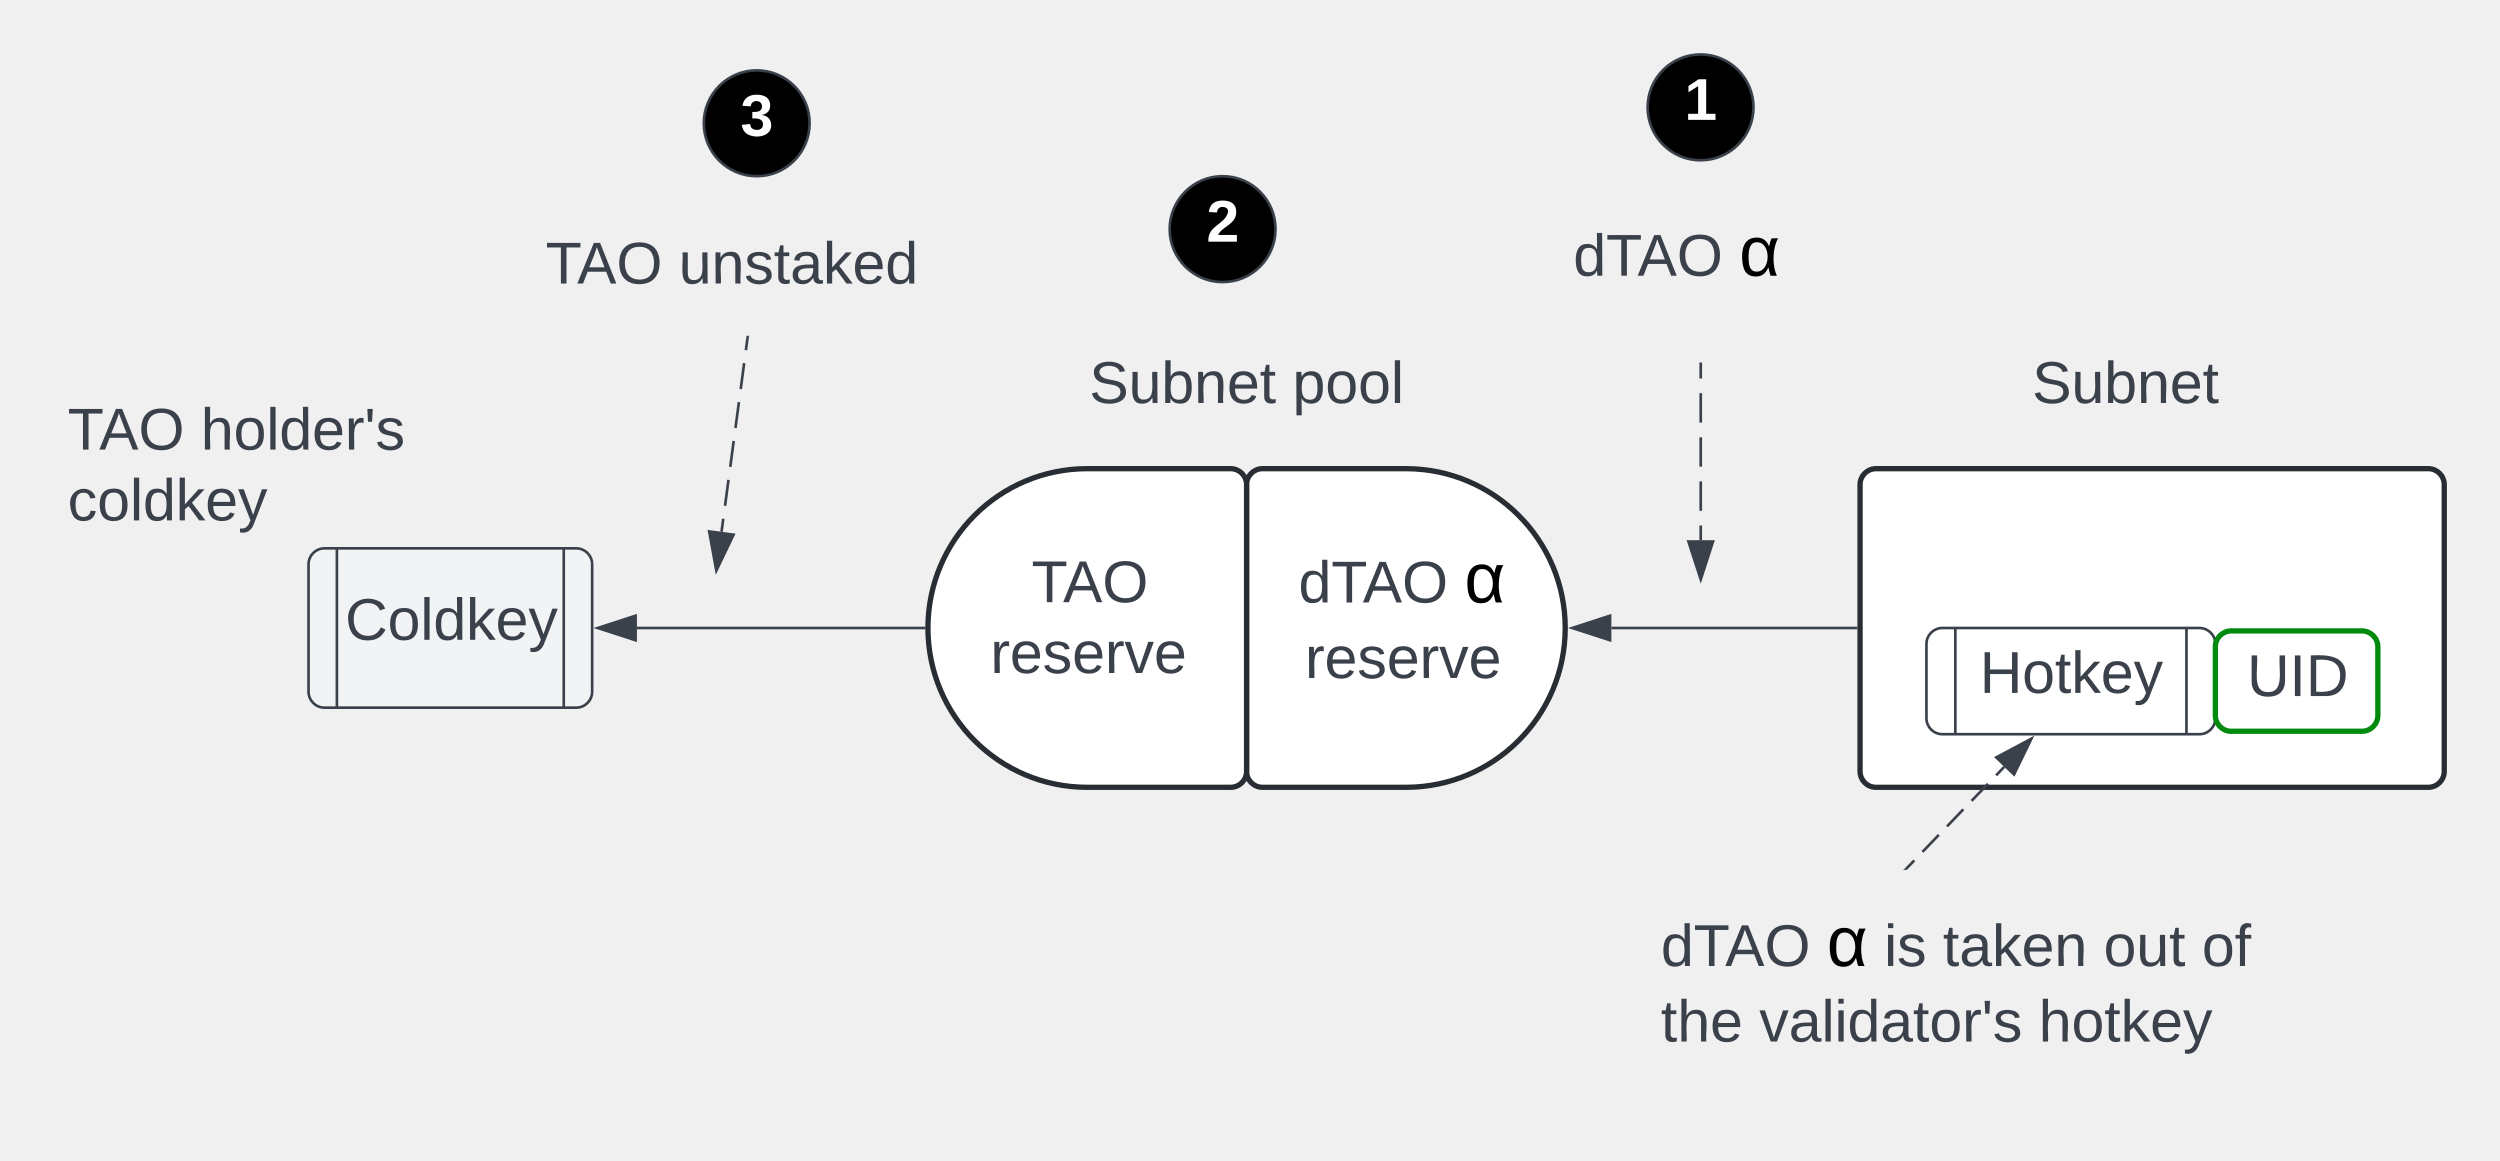
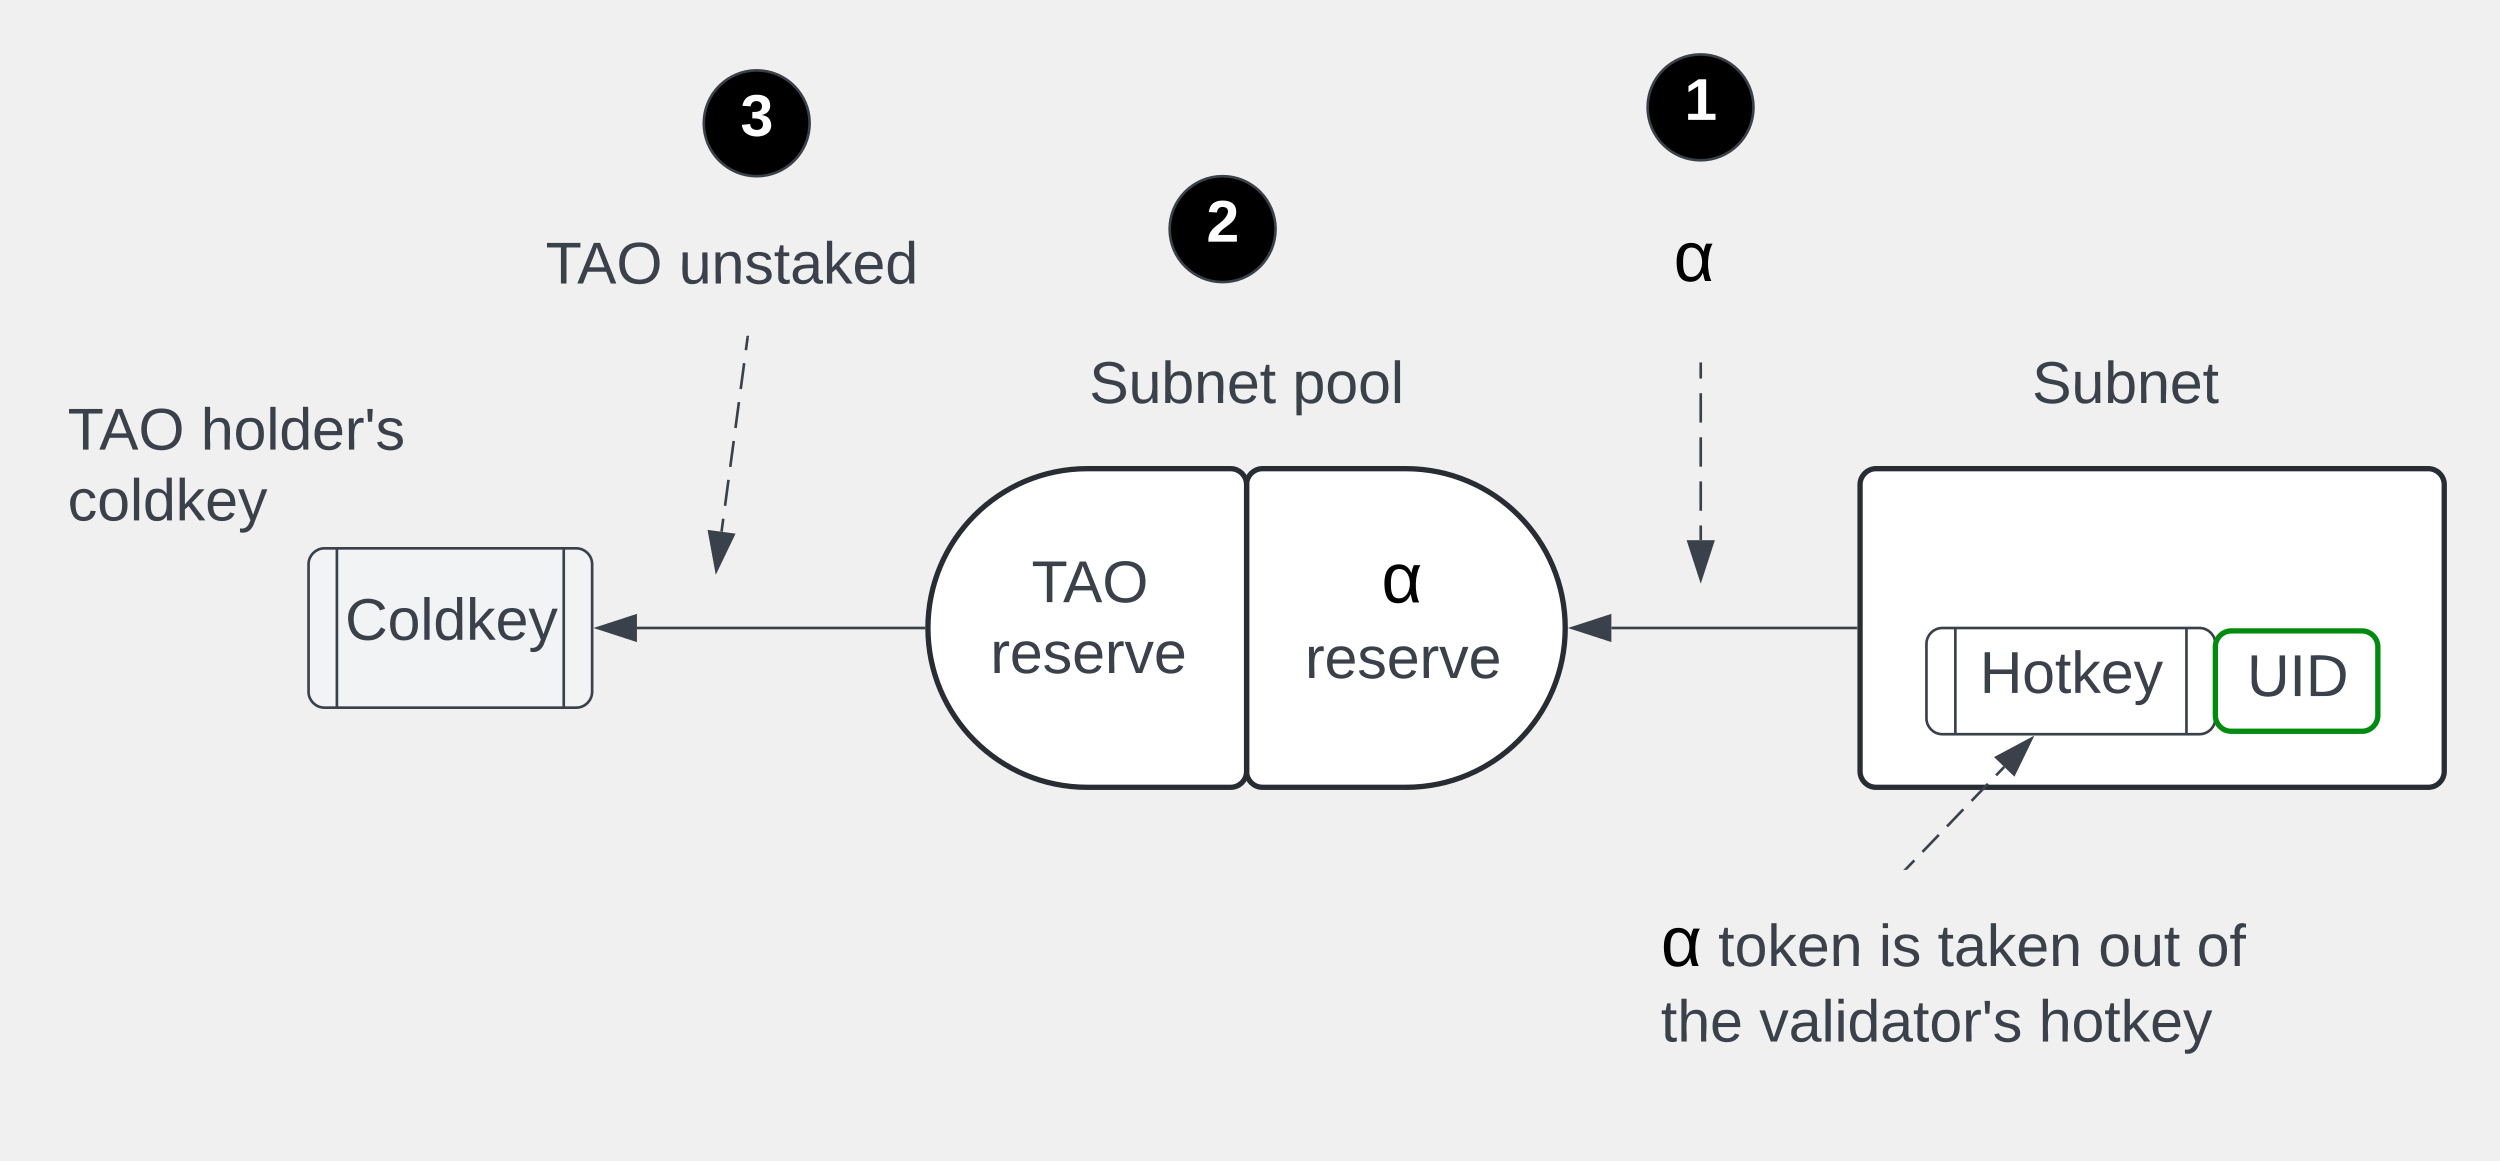
<svg xmlns="http://www.w3.org/2000/svg" xmlns:ns1="lucid" xmlns:xlink="http://www.w3.org/1999/xlink" width="941.5" height="437">
  <g transform="translate(-79.5 36.5)" ns1:page-tab-id="0_0">
    <path d="M548.96 146a6 6 0 0 1 6-6h54c33.14 0 60 26.86 60 60s-26.86 60-60 60h-54a6 6 0 0 1-6-6z" stroke="#282c33" stroke-width="2" fill="#fff" />
-     <use xlink:href="#a" transform="matrix(1,0,0,1,553.9595,145) translate(14.56173 45.39583)" />
-     <use xlink:href="#b" transform="matrix(1,0,0,1,553.9595,145) translate(77.03086 45.39583)" />
-     <use xlink:href="#c" transform="matrix(1,0,0,1,553.9595,145) translate(17.02469 73.84028)" />
+     <use xlink:href="#a" transform="matrix(1,0,0,1,553.9595,145) translate(45.7963 45.39583)" />
+     <use xlink:href="#b" transform="matrix(1,0,0,1,553.9595,145) translate(17.02469 73.84028)" />
    <path d="M548.96 146a6 6 0 0 0-6-6h-54c-33.14 0-60 26.86-60 60s26.86 60 60 60h54a6 6 0 0 0 6-6z" stroke="#282c33" stroke-width="2" fill="#fff" />
-     <use xlink:href="#d" transform="matrix(1,0,0,1,433.9595,145) translate(34.02969 45.27778)" />
-     <use xlink:href="#c" transform="matrix(1,0,0,1,433.9595,145) translate(18.52969 71.94444)" />
+     <use xlink:href="#c" transform="matrix(1,0,0,1,433.9595,145) translate(34.02969 45.27778)" />
+     <use xlink:href="#d" transform="matrix(1,0,0,1,433.9595,145) translate(18.52969 71.94444)" />
    <path d="M780 146a6 6 0 0 1 6-6h208a6 6 0 0 1 6 6v108a6 6 0 0 1-6 6H786a6 6 0 0 1-6-6z" stroke="#282c33" stroke-width="2" fill="#fff" />
    <path d="M428.96 86a6 6 0 0 1 6-6h228a6 6 0 0 1 6 6v48a6 6 0 0 1-6 6h-228a6 6 0 0 1-6-6z" stroke="#000" stroke-opacity="0" stroke-width="2" fill="#fff" fill-opacity="0" />
    <use xlink:href="#e" transform="matrix(1,0,0,1,433.9595,85) translate(55.7716 30.27778)" />
    <use xlink:href="#f" transform="matrix(1,0,0,1,433.9595,85) translate(132.3148 30.27778)" />
    <path d="M195.7 176a6 6 0 0 1 6-6h94.8a6 6 0 0 1 6 6v48a6 6 0 0 1-6 6h-94.8a6 6 0 0 1-6-6z" stroke="#3a414a" fill="#f2f3f5" />
    <path d="M206.38 170v60m85.43-60v60" stroke="#3a414a" fill="none" />
    <use xlink:href="#g" transform="matrix(1,0,0,1,214.0484,175) translate(-4.561728 29.44444)" />
    <path d="M280 46a6 6 0 0 1 6-6h156.96a6 6 0 0 1 6 6v38a6 6 0 0 1-6 6H286a6 6 0 0 1-6-6z" stroke="#000" stroke-opacity="0" fill="#fff" fill-opacity="0" />
    <use xlink:href="#h" transform="matrix(1,0,0,1,285,45) translate(0 25.27778)" />
    <use xlink:href="#i" transform="matrix(1,0,0,1,285,45) translate(50.12346 25.27778)" />
    <path d="M700 297.08a6 6 0 0 1 6-6h228a6 6 0 0 1 6 6V374a6 6 0 0 1-6 6H706a6 6 0 0 1-6-6z" stroke="#000" stroke-opacity="0" fill="#fff" fill-opacity="0" />
    <use xlink:href="#j" transform="matrix(1,0,0,1,705,296.0833) translate(0 31.20833)" />
-     <use xlink:href="#k" transform="matrix(1,0,0,1,705,296.0833) translate(62.46914 31.20833)" />
-     <use xlink:href="#l" transform="matrix(1,0,0,1,705,296.0833) translate(84.04938 31.20833)" />
-     <use xlink:href="#m" transform="matrix(1,0,0,1,705,296.0833) translate(106.2099 31.20833)" />
-     <use xlink:href="#n" transform="matrix(1,0,0,1,705,296.0833) translate(166.7037 31.20833)" />
-     <use xlink:href="#o" transform="matrix(1,0,0,1,705,296.0833) translate(203.7407 31.20833)" />
+     <use xlink:href="#k" transform="matrix(1,0,0,1,705,296.0833) translate(21.58025 31.20833)" />
+     <use xlink:href="#l" transform="matrix(1,0,0,1,705,296.0833) translate(82.07407 31.20833)" />
+     <use xlink:href="#m" transform="matrix(1,0,0,1,705,296.0833) translate(104.2346 31.20833)" />
+     <use xlink:href="#n" transform="matrix(1,0,0,1,705,296.0833) translate(164.7284 31.20833)" />
+     <use xlink:href="#o" transform="matrix(1,0,0,1,705,296.0833) translate(201.7654 31.20833)" />
    <use xlink:href="#p" transform="matrix(1,0,0,1,705,296.0833) translate(0 59.65278)" />
    <use xlink:href="#q" transform="matrix(1,0,0,1,705,296.0833) translate(37.03704 59.65278)" />
    <use xlink:href="#r" transform="matrix(1,0,0,1,705,296.0833) translate(142.284 59.65278)" />
    <path d="M319.37 200h108.1" stroke="#3a414a" fill="none" />
    <path d="M304.6 200l14.27-4.63v9.26z" stroke="#3a414a" fill="#3a414a" />
    <path d="M427.96 200l.02.47h-.53v-.94h.53z" stroke="#3a414a" stroke-width=".05" fill="#3a414a" />
    <path d="M100 112.67a6 6 0 0 1 6-6h130.5a6 6 0 0 1 6 6V164a6 6 0 0 1-6 6H106a6 6 0 0 1-6-6z" stroke="#000" stroke-opacity="0" fill="#fff" fill-opacity="0" />
    <use xlink:href="#h" transform="matrix(1,0,0,1,105,111.6667) translate(0 21.15278)" />
    <use xlink:href="#s" transform="matrix(1,0,0,1,105,111.6667) translate(50.12346 21.15278)" />
    <use xlink:href="#t" transform="matrix(1,0,0,1,105,111.6667) translate(0 47.81944)" />
    <path d="M805 206a6 6 0 0 1 6-6h96.8a6 6 0 0 1 6 6v28a6 6 0 0 1-6 6H811a6 6 0 0 1-6-6z" stroke="#3a414a" fill="#fff" />
    <path d="M815.88 200v40m87.04-40v40" stroke="#3a414a" fill="none" />
    <use xlink:href="#u" transform="matrix(1,0,0,1,823.6,205) translate(1.462963 19.44444)" />
    <path d="M913.8 207.1a6 6 0 0 1 6-6H969a6 6 0 0 1 6 6v25.8a6 6 0 0 1-6 6h-49.2a6 6 0 0 1-6-6z" stroke="#008a0e" stroke-width="2" fill="#fff" fill-opacity="0" />
    <use xlink:href="#v" transform="matrix(1,0,0,1,918.8,206.1111) translate(6.925926 19.52778)" />
    <path d="M834.3 252.3l-3.07 3.2m-3.08 3.2l-6.16 6.4m-3.1 3.2l-6.15 6.42m-3.08 3.2l-6.16 6.4m-3.07 3.2l-3.08 3.2" stroke="#3a414a" fill="none" />
    <path d="M844.54 241.67l-6.55 13.5-6.7-6.44z" stroke="#3a414a" fill="#3a414a" />
    <path d="M797.7 291.04l-.04.04h-1.32l.67-.7z" stroke="#3a414a" stroke-width=".05" fill="#3a414a" />
    <path d="M686.34 200h92.16" stroke="#3a414a" fill="none" />
    <path d="M671.58 200l14.26-4.63v9.26z" stroke="#3a414a" fill="#3a414a" />
    <path d="M779 200.47h-.5v-.94h.5z" stroke="#3a414a" stroke-width=".05" fill="#3a414a" />
    <path d="M361.06 90.5l-.66 4.88m-.65 4.88l-1.3 9.77m-.67 4.9l-1.3 9.76m-.66 4.87l-1.3 9.77m-.67 4.88l-1.3 9.77m-.67 4.88l-.65 4.88" stroke="#3a414a" fill="none" />
    <path d="M361.53 90.57l-.94-.13.05-.44h.96z" stroke="#3a414a" stroke-width=".05" fill="#3a414a" />
    <path d="M349.27 178.4l-2.7-14.76 9.2 1.23z" stroke="#3a414a" fill="#3a414a" />
-     <path d="M667 47a6 6 0 0 1 6-6h75.88a6 6 0 0 1 6 6v30a6 6 0 0 1-6 6H673a6 6 0 0 1-6-6z" fill="#fff" fill-opacity="0" />
-     <g>
-       <use xlink:href="#a" transform="matrix(1,0,0,1,672,46) translate(0 21.33333)" />
-       <use xlink:href="#w" transform="matrix(1,0,0,1,672,46) translate(62.46914 21.33333)" />
+     <path d="M680 47a6 6 0 0 1 6-6h62.88a6 6 0 0 1 6 6v30a6 6 0 0 1-6 6H686a6 6 0 0 1-6-6z" fill="#fff" fill-opacity="0" />
+     <g>
+       <use xlink:href="#w" transform="matrix(1,0,0,1,685,46) translate(24.7963 23.33333)" />
    </g>
    <path d="M720 100.5v5.54m0 5.53v11.08m0 5.54v11.06m0 5.54v11.07m0 5.54v5.55M720 100.5v-.5" stroke="#3a414a" fill="none" />
    <path d="M720 181.72l-4.63-14.27h9.26z" stroke="#3a414a" fill="#3a414a" />
    <path d="M384.4 9.93c0 11-8.9 19.93-19.92 19.93-11 0-19.93-8.92-19.93-19.93 0-11 8.92-19.93 19.93-19.93 11 0 19.93 8.92 19.93 19.93z" stroke="#3a414a" />
    <g>
      <use xlink:href="#x" transform="matrix(1,0,0,1,349.5479,-5) translate(8.83216 19.65278)" />
    </g>
    <path d="M739.86 3.93c0 11-8.92 19.93-19.93 19.93-11 0-19.93-8.92-19.93-19.93 0-11 8.92-19.93 19.93-19.93 11 0 19.93 8.92 19.93 19.93z" stroke="#3a414a" />
    <g>
      <use xlink:href="#y" transform="matrix(1,0,0,1,705,-11) translate(8.83216 19.65278)" />
    </g>
    <path d="M559.86 49.8c0 11-8.92 19.93-19.93 19.93-11 0-19.93-8.93-19.93-19.94 0-11 8.92-19.94 19.93-19.94 11 0 19.93 8.93 19.93 19.94z" stroke="#3a414a" />
    <g>
      <use xlink:href="#z" transform="matrix(1,0,0,1,525,34.86364) translate(8.83216 19.65278)" />
    </g>
    <path d="M760 86a6 6 0 0 1 6-6h228a6 6 0 0 1 6 6v48a6 6 0 0 1-6 6H766a6 6 0 0 1-6-6z" stroke="#000" stroke-opacity="0" stroke-width="2" fill="#fff" fill-opacity="0" />
    <g>
      <use xlink:href="#A" transform="matrix(1,0,0,1,765,85) translate(79.81481 30.27778)" />
    </g>
    <defs>
-       <path fill="#3a414a" d="M85-194c31 0 48 13 60 33l-1-100h32l1 261h-30c-2-10 0-23-3-31C134-8 116 4 85 4 32 4 16-35 15-94c0-66 23-100 70-100zm9 24c-40 0-46 34-46 75 0 40 6 74 45 74 42 0 51-32 51-76 0-42-9-74-50-73" id="B" />
-       <path fill="#3a414a" d="M127-220V0H93v-220H8v-28h204v28h-85" id="C" />
-       <path fill="#3a414a" d="M205 0l-28-72H64L36 0H1l101-248h38L239 0h-34zm-38-99l-47-123c-12 45-31 82-46 123h93" id="D" />
-       <path fill="#3a414a" d="M140-251c81 0 123 46 123 126C263-46 219 4 140 4 59 4 17-45 17-125s42-126 123-126zm0 227c63 0 89-41 89-101s-29-99-89-99c-61 0-89 39-89 99S79-25 140-24" id="E" />
-       <g id="a">
-         <use transform="matrix(0.0617284,0,0,0.0617284,0,0)" xlink:href="#B" />
-         <use transform="matrix(0.0617284,0,0,0.0617284,12.34568,0)" xlink:href="#C" />
-         <use transform="matrix(0.0617284,0,0,0.0617284,24.19753,0)" xlink:href="#D" />
-         <use transform="matrix(0.0617284,0,0,0.0617284,39.01235,0)" xlink:href="#E" />
-       </g>
-       <path d="M160 0c-6-11-7-31-12-42-11 26-28 46-63 46-53 0-69-39-70-98-1-60 21-100 75-100 34 0 52 20 62 45 3-14 7-29 13-41h33c-28 48-32 137-6 190h-32zM94-170c-40-2-46 34-46 75 0 39 4 76 44 74 69-3 71-145 2-149" id="F" />
-       <use transform="matrix(0.07407407,0,0,0.07407407,0,0)" xlink:href="#F" id="b" />
-       <path fill="#3a414a" d="M114-163C36-179 61-72 57 0H25l-1-190h30c1 12-1 29 2 39 6-27 23-49 58-41v29" id="G" />
-       <path fill="#3a414a" d="M100-194c63 0 86 42 84 106H49c0 40 14 67 53 68 26 1 43-12 49-29l28 8c-11 28-37 45-77 45C44 4 14-33 15-96c1-61 26-98 85-98zm52 81c6-60-76-77-97-28-3 7-6 17-6 28h103" id="H" />
-       <path fill="#3a414a" d="M135-143c-3-34-86-38-87 0 15 53 115 12 119 90S17 21 10-45l28-5c4 36 97 45 98 0-10-56-113-15-118-90-4-57 82-63 122-42 12 7 21 19 24 35" id="I" />
-       <path fill="#3a414a" d="M108 0H70L1-190h34L89-25l56-165h34" id="J" />
+       <path d="M160 0c-6-11-7-31-12-42-11 26-28 46-63 46-53 0-69-39-70-98-1-60 21-100 75-100 34 0 52 20 62 45 3-14 7-29 13-41h33c-28 48-32 137-6 190h-32zM94-170c-40-2-46 34-46 75 0 39 4 76 44 74 69-3 71-145 2-149" id="B" />
+       <use transform="matrix(0.07407407,0,0,0.07407407,0,0)" xlink:href="#B" id="a" />
+       <path fill="#3a414a" d="M114-163C36-179 61-72 57 0H25l-1-190h30c1 12-1 29 2 39 6-27 23-49 58-41v29" id="C" />
+       <path fill="#3a414a" d="M100-194c63 0 86 42 84 106H49c0 40 14 67 53 68 26 1 43-12 49-29l28 8c-11 28-37 45-77 45C44 4 14-33 15-96c1-61 26-98 85-98zm52 81c6-60-76-77-97-28-3 7-6 17-6 28h103" id="D" />
+       <path fill="#3a414a" d="M135-143c-3-34-86-38-87 0 15 53 115 12 119 90S17 21 10-45l28-5c4 36 97 45 98 0-10-56-113-15-118-90-4-57 82-63 122-42 12 7 21 19 24 35" id="E" />
+       <path fill="#3a414a" d="M108 0H70L1-190h34L89-25l56-165h34" id="F" />
+       <g id="b">
+         <use transform="matrix(0.0617284,0,0,0.0617284,0,0)" xlink:href="#C" />
+         <use transform="matrix(0.0617284,0,0,0.0617284,7.345679,0)" xlink:href="#D" />
+         <use transform="matrix(0.0617284,0,0,0.0617284,19.69136,0)" xlink:href="#E" />
+         <use transform="matrix(0.0617284,0,0,0.0617284,30.80247,0)" xlink:href="#D" />
+         <use transform="matrix(0.0617284,0,0,0.0617284,43.14815,0)" xlink:href="#C" />
+         <use transform="matrix(0.0617284,0,0,0.0617284,50.49383,0)" xlink:href="#F" />
+         <use transform="matrix(0.0617284,0,0,0.0617284,61.60494,0)" xlink:href="#D" />
+       </g>
+       <path fill="#3a414a" d="M127-220V0H93v-220H8v-28h204v28h-85" id="G" />
+       <path fill="#3a414a" d="M205 0l-28-72H64L36 0H1l101-248h38L239 0h-34zm-38-99l-47-123c-12 45-31 82-46 123h93" id="H" />
+       <path fill="#3a414a" d="M140-251c81 0 123 46 123 126C263-46 219 4 140 4 59 4 17-45 17-125s42-126 123-126zm0 227c63 0 89-41 89-101s-29-99-89-99c-61 0-89 39-89 99S79-25 140-24" id="I" />
      <g id="c">
        <use transform="matrix(0.0617284,0,0,0.0617284,0,0)" xlink:href="#G" />
-         <use transform="matrix(0.0617284,0,0,0.0617284,7.345679,0)" xlink:href="#H" />
-         <use transform="matrix(0.0617284,0,0,0.0617284,19.69136,0)" xlink:href="#I" />
-         <use transform="matrix(0.0617284,0,0,0.0617284,30.80247,0)" xlink:href="#H" />
-         <use transform="matrix(0.0617284,0,0,0.0617284,43.14815,0)" xlink:href="#G" />
-         <use transform="matrix(0.0617284,0,0,0.0617284,50.49383,0)" xlink:href="#J" />
-         <use transform="matrix(0.0617284,0,0,0.0617284,61.60494,0)" xlink:href="#H" />
+         <use transform="matrix(0.0617284,0,0,0.0617284,11.85185,0)" xlink:href="#H" />
+         <use transform="matrix(0.0617284,0,0,0.0617284,26.66667,0)" xlink:href="#I" />
      </g>
      <g id="d">
        <use transform="matrix(0.0617284,0,0,0.0617284,0,0)" xlink:href="#C" />
-         <use transform="matrix(0.0617284,0,0,0.0617284,11.85185,0)" xlink:href="#D" />
-         <use transform="matrix(0.0617284,0,0,0.0617284,26.66667,0)" xlink:href="#E" />
-       </g>
-       <path fill="#3a414a" d="M185-189c-5-48-123-54-124 2 14 75 158 14 163 119 3 78-121 87-175 55-17-10-28-26-33-46l33-7c5 56 141 63 141-1 0-78-155-14-162-118-5-82 145-84 179-34 5 7 8 16 11 25" id="K" />
-       <path fill="#3a414a" d="M84 4C-5 8 30-112 23-190h32v120c0 31 7 50 39 49 72-2 45-101 50-169h31l1 190h-30c-1-10 1-25-2-33-11 22-28 36-60 37" id="L" />
-       <path fill="#3a414a" d="M115-194c53 0 69 39 70 98 0 66-23 100-70 100C84 3 66-7 56-30L54 0H23l1-261h32v101c10-23 28-34 59-34zm-8 174c40 0 45-34 45-75 0-40-5-75-45-74-42 0-51 32-51 76 0 43 10 73 51 73" id="M" />
-       <path fill="#3a414a" d="M117-194c89-4 53 116 60 194h-32v-121c0-31-8-49-39-48C34-167 62-67 57 0H25l-1-190h30c1 10-1 24 2 32 11-22 29-35 61-36" id="N" />
-       <path fill="#3a414a" d="M59-47c-2 24 18 29 38 22v24C64 9 27 4 27-40v-127H5v-23h24l9-43h21v43h35v23H59v120" id="O" />
+         <use transform="matrix(0.0617284,0,0,0.0617284,7.345679,0)" xlink:href="#D" />
+         <use transform="matrix(0.0617284,0,0,0.0617284,19.69136,0)" xlink:href="#E" />
+         <use transform="matrix(0.0617284,0,0,0.0617284,30.80247,0)" xlink:href="#D" />
+         <use transform="matrix(0.0617284,0,0,0.0617284,43.14815,0)" xlink:href="#C" />
+         <use transform="matrix(0.0617284,0,0,0.0617284,50.49383,0)" xlink:href="#F" />
+         <use transform="matrix(0.0617284,0,0,0.0617284,61.60494,0)" xlink:href="#D" />
+       </g>
+       <path fill="#3a414a" d="M185-189c-5-48-123-54-124 2 14 75 158 14 163 119 3 78-121 87-175 55-17-10-28-26-33-46l33-7c5 56 141 63 141-1 0-78-155-14-162-118-5-82 145-84 179-34 5 7 8 16 11 25" id="J" />
+       <path fill="#3a414a" d="M84 4C-5 8 30-112 23-190h32v120c0 31 7 50 39 49 72-2 45-101 50-169h31l1 190h-30c-1-10 1-25-2-33-11 22-28 36-60 37" id="K" />
+       <path fill="#3a414a" d="M115-194c53 0 69 39 70 98 0 66-23 100-70 100C84 3 66-7 56-30L54 0H23l1-261h32v101c10-23 28-34 59-34zm-8 174c40 0 45-34 45-75 0-40-5-75-45-74-42 0-51 32-51 76 0 43 10 73 51 73" id="L" />
+       <path fill="#3a414a" d="M117-194c89-4 53 116 60 194h-32v-121c0-31-8-49-39-48C34-167 62-67 57 0H25l-1-190h30c1 10-1 24 2 32 11-22 29-35 61-36" id="M" />
+       <path fill="#3a414a" d="M59-47c-2 24 18 29 38 22v24C64 9 27 4 27-40v-127H5v-23h24l9-43h21v43h35v23H59v120" id="N" />
      <g id="e">
-         <use transform="matrix(0.0617284,0,0,0.0617284,0,0)" xlink:href="#K" />
-         <use transform="matrix(0.0617284,0,0,0.0617284,14.81481,0)" xlink:href="#L" />
-         <use transform="matrix(0.0617284,0,0,0.0617284,27.16049,0)" xlink:href="#M" />
-         <use transform="matrix(0.0617284,0,0,0.0617284,39.50617,0)" xlink:href="#N" />
-         <use transform="matrix(0.0617284,0,0,0.0617284,51.85185,0)" xlink:href="#H" />
-         <use transform="matrix(0.0617284,0,0,0.0617284,64.19753,0)" xlink:href="#O" />
-       </g>
-       <path fill="#3a414a" d="M115-194c55 1 70 41 70 98S169 2 115 4C84 4 66-9 55-30l1 105H24l-1-265h31l2 30c10-21 28-34 59-34zm-8 174c40 0 45-34 45-75s-6-73-45-74c-42 0-51 32-51 76 0 43 10 73 51 73" id="P" />
-       <path fill="#3a414a" d="M100-194c62-1 85 37 85 99 1 63-27 99-86 99S16-35 15-95c0-66 28-99 85-99zM99-20c44 1 53-31 53-75 0-43-8-75-51-75s-53 32-53 75 10 74 51 75" id="Q" />
-       <path fill="#3a414a" d="M24 0v-261h32V0H24" id="R" />
+         <use transform="matrix(0.0617284,0,0,0.0617284,0,0)" xlink:href="#J" />
+         <use transform="matrix(0.0617284,0,0,0.0617284,14.81481,0)" xlink:href="#K" />
+         <use transform="matrix(0.0617284,0,0,0.0617284,27.16049,0)" xlink:href="#L" />
+         <use transform="matrix(0.0617284,0,0,0.0617284,39.50617,0)" xlink:href="#M" />
+         <use transform="matrix(0.0617284,0,0,0.0617284,51.85185,0)" xlink:href="#D" />
+         <use transform="matrix(0.0617284,0,0,0.0617284,64.19753,0)" xlink:href="#N" />
+       </g>
+       <path fill="#3a414a" d="M115-194c55 1 70 41 70 98S169 2 115 4C84 4 66-9 55-30l1 105H24l-1-265h31l2 30c10-21 28-34 59-34zm-8 174c40 0 45-34 45-75s-6-73-45-74c-42 0-51 32-51 76 0 43 10 73 51 73" id="O" />
+       <path fill="#3a414a" d="M100-194c62-1 85 37 85 99 1 63-27 99-86 99S16-35 15-95c0-66 28-99 85-99zM99-20c44 1 53-31 53-75 0-43-8-75-51-75s-53 32-53 75 10 74 51 75" id="P" />
+       <path fill="#3a414a" d="M24 0v-261h32V0H24" id="Q" />
      <g id="f">
-         <use transform="matrix(0.0617284,0,0,0.0617284,0,0)" xlink:href="#P" />
-         <use transform="matrix(0.0617284,0,0,0.0617284,12.34568,0)" xlink:href="#Q" />
-         <use transform="matrix(0.0617284,0,0,0.0617284,24.69136,0)" xlink:href="#Q" />
-         <use transform="matrix(0.0617284,0,0,0.0617284,37.03704,0)" xlink:href="#R" />
-       </g>
-       <path fill="#3a414a" d="M212-179c-10-28-35-45-73-45-59 0-87 40-87 99 0 60 29 101 89 101 43 0 62-24 78-52l27 14C228-24 195 4 139 4 59 4 22-46 18-125c-6-104 99-153 187-111 19 9 31 26 39 46" id="S" />
+         <use transform="matrix(0.0617284,0,0,0.0617284,0,0)" xlink:href="#O" />
+         <use transform="matrix(0.0617284,0,0,0.0617284,12.34568,0)" xlink:href="#P" />
+         <use transform="matrix(0.0617284,0,0,0.0617284,24.69136,0)" xlink:href="#P" />
+         <use transform="matrix(0.0617284,0,0,0.0617284,37.03704,0)" xlink:href="#Q" />
+       </g>
+       <path fill="#3a414a" d="M212-179c-10-28-35-45-73-45-59 0-87 40-87 99 0 60 29 101 89 101 43 0 62-24 78-52l27 14C228-24 195 4 139 4 59 4 22-46 18-125c-6-104 99-153 187-111 19 9 31 26 39 46" id="R" />
+       <path fill="#3a414a" d="M85-194c31 0 48 13 60 33l-1-100h32l1 261h-30c-2-10 0-23-3-31C134-8 116 4 85 4 32 4 16-35 15-94c0-66 23-100 70-100zm9 24c-40 0-46 34-46 75 0 40 6 74 45 74 42 0 51-32 51-76 0-42-9-74-50-73" id="S" />
      <path fill="#3a414a" d="M143 0L79-87 56-68V0H24v-261h32v163l83-92h37l-77 82L181 0h-38" id="T" />
      <path fill="#3a414a" d="M179-190L93 31C79 59 56 82 12 73V49c39 6 53-20 64-50L1-190h34L92-34l54-156h33" id="U" />
      <g id="g">
-         <use transform="matrix(0.0617284,0,0,0.0617284,0,0)" xlink:href="#S" />
-         <use transform="matrix(0.0617284,0,0,0.0617284,15.98765,0)" xlink:href="#Q" />
-         <use transform="matrix(0.0617284,0,0,0.0617284,28.33333,0)" xlink:href="#R" />
-         <use transform="matrix(0.0617284,0,0,0.0617284,33.20988,0)" xlink:href="#B" />
+         <use transform="matrix(0.0617284,0,0,0.0617284,0,0)" xlink:href="#R" />
+         <use transform="matrix(0.0617284,0,0,0.0617284,15.98765,0)" xlink:href="#P" />
+         <use transform="matrix(0.0617284,0,0,0.0617284,28.33333,0)" xlink:href="#Q" />
+         <use transform="matrix(0.0617284,0,0,0.0617284,33.20988,0)" xlink:href="#S" />
        <use transform="matrix(0.0617284,0,0,0.0617284,45.55556,0)" xlink:href="#T" />
-         <use transform="matrix(0.0617284,0,0,0.0617284,56.66667,0)" xlink:href="#H" />
+         <use transform="matrix(0.0617284,0,0,0.0617284,56.66667,0)" xlink:href="#D" />
        <use transform="matrix(0.0617284,0,0,0.0617284,69.01235,0)" xlink:href="#U" />
      </g>
      <g id="h">
-         <use transform="matrix(0.0617284,0,0,0.0617284,0,0)" xlink:href="#C" />
-         <use transform="matrix(0.0617284,0,0,0.0617284,11.85185,0)" xlink:href="#D" />
-         <use transform="matrix(0.0617284,0,0,0.0617284,26.66667,0)" xlink:href="#E" />
+         <use transform="matrix(0.0617284,0,0,0.0617284,0,0)" xlink:href="#G" />
+         <use transform="matrix(0.0617284,0,0,0.0617284,11.85185,0)" xlink:href="#H" />
+         <use transform="matrix(0.0617284,0,0,0.0617284,26.66667,0)" xlink:href="#I" />
      </g>
      <path fill="#3a414a" d="M141-36C126-15 110 5 73 4 37 3 15-17 15-53c-1-64 63-63 125-63 3-35-9-54-41-54-24 1-41 7-42 31l-33-3c5-37 33-52 76-52 45 0 72 20 72 64v82c-1 20 7 32 28 27v20c-31 9-61-2-59-35zM48-53c0 20 12 33 32 33 41-3 63-29 60-74-43 2-92-5-92 41" id="V" />
      <g id="i">
-         <use transform="matrix(0.0617284,0,0,0.0617284,0,0)" xlink:href="#L" />
-         <use transform="matrix(0.0617284,0,0,0.0617284,12.34568,0)" xlink:href="#N" />
-         <use transform="matrix(0.0617284,0,0,0.0617284,24.69136,0)" xlink:href="#I" />
-         <use transform="matrix(0.0617284,0,0,0.0617284,35.80247,0)" xlink:href="#O" />
+         <use transform="matrix(0.0617284,0,0,0.0617284,0,0)" xlink:href="#K" />
+         <use transform="matrix(0.0617284,0,0,0.0617284,12.34568,0)" xlink:href="#M" />
+         <use transform="matrix(0.0617284,0,0,0.0617284,24.69136,0)" xlink:href="#E" />
+         <use transform="matrix(0.0617284,0,0,0.0617284,35.80247,0)" xlink:href="#N" />
        <use transform="matrix(0.0617284,0,0,0.0617284,41.97531,0)" xlink:href="#V" />
        <use transform="matrix(0.0617284,0,0,0.0617284,54.32099,0)" xlink:href="#T" />
-         <use transform="matrix(0.0617284,0,0,0.0617284,65.4321,0)" xlink:href="#H" />
-         <use transform="matrix(0.0617284,0,0,0.0617284,77.77778,0)" xlink:href="#B" />
-       </g>
-       <g id="j">
-         <use transform="matrix(0.0617284,0,0,0.0617284,0,0)" xlink:href="#B" />
-         <use transform="matrix(0.0617284,0,0,0.0617284,12.34568,0)" xlink:href="#C" />
-         <use transform="matrix(0.0617284,0,0,0.0617284,24.19753,0)" xlink:href="#D" />
-         <use transform="matrix(0.0617284,0,0,0.0617284,39.01235,0)" xlink:href="#E" />
-       </g>
-       <use transform="matrix(0.07407407,0,0,0.07407407,0,0)" xlink:href="#F" id="k" />
+         <use transform="matrix(0.0617284,0,0,0.0617284,65.4321,0)" xlink:href="#D" />
+         <use transform="matrix(0.0617284,0,0,0.0617284,77.77778,0)" xlink:href="#S" />
+       </g>
+       <use transform="matrix(0.07407407,0,0,0.07407407,0,0)" xlink:href="#B" id="j" />
+       <g id="k">
+         <use transform="matrix(0.0617284,0,0,0.0617284,0,0)" xlink:href="#N" />
+         <use transform="matrix(0.0617284,0,0,0.0617284,6.17284,0)" xlink:href="#P" />
+         <use transform="matrix(0.0617284,0,0,0.0617284,18.51852,0)" xlink:href="#T" />
+         <use transform="matrix(0.0617284,0,0,0.0617284,29.62963,0)" xlink:href="#D" />
+         <use transform="matrix(0.0617284,0,0,0.0617284,41.97531,0)" xlink:href="#M" />
+       </g>
      <path fill="#3a414a" d="M24-231v-30h32v30H24zM24 0v-190h32V0H24" id="W" />
      <g id="l">
        <use transform="matrix(0.0617284,0,0,0.0617284,0,0)" xlink:href="#W" />
-         <use transform="matrix(0.0617284,0,0,0.0617284,4.876543,0)" xlink:href="#I" />
+         <use transform="matrix(0.0617284,0,0,0.0617284,4.876543,0)" xlink:href="#E" />
      </g>
      <g id="m">
-         <use transform="matrix(0.0617284,0,0,0.0617284,0,0)" xlink:href="#O" />
+         <use transform="matrix(0.0617284,0,0,0.0617284,0,0)" xlink:href="#N" />
        <use transform="matrix(0.0617284,0,0,0.0617284,6.17284,0)" xlink:href="#V" />
        <use transform="matrix(0.0617284,0,0,0.0617284,18.51852,0)" xlink:href="#T" />
-         <use transform="matrix(0.0617284,0,0,0.0617284,29.62963,0)" xlink:href="#H" />
-         <use transform="matrix(0.0617284,0,0,0.0617284,41.97531,0)" xlink:href="#N" />
+         <use transform="matrix(0.0617284,0,0,0.0617284,29.62963,0)" xlink:href="#D" />
+         <use transform="matrix(0.0617284,0,0,0.0617284,41.97531,0)" xlink:href="#M" />
      </g>
      <g id="n">
-         <use transform="matrix(0.0617284,0,0,0.0617284,0,0)" xlink:href="#Q" />
-         <use transform="matrix(0.0617284,0,0,0.0617284,12.34568,0)" xlink:href="#L" />
-         <use transform="matrix(0.0617284,0,0,0.0617284,24.69136,0)" xlink:href="#O" />
+         <use transform="matrix(0.0617284,0,0,0.0617284,0,0)" xlink:href="#P" />
+         <use transform="matrix(0.0617284,0,0,0.0617284,12.34568,0)" xlink:href="#K" />
+         <use transform="matrix(0.0617284,0,0,0.0617284,24.69136,0)" xlink:href="#N" />
      </g>
      <path fill="#3a414a" d="M101-234c-31-9-42 10-38 44h38v23H63V0H32v-167H5v-23h27c-7-52 17-82 69-68v24" id="X" />
      <g id="o">
-         <use transform="matrix(0.0617284,0,0,0.0617284,0,0)" xlink:href="#Q" />
+         <use transform="matrix(0.0617284,0,0,0.0617284,0,0)" xlink:href="#P" />
        <use transform="matrix(0.0617284,0,0,0.0617284,12.34568,0)" xlink:href="#X" />
      </g>
      <path fill="#3a414a" d="M106-169C34-169 62-67 57 0H25v-261h32l-1 103c12-21 28-36 61-36 89 0 53 116 60 194h-32v-121c2-32-8-49-39-48" id="Y" />
      <g id="p">
-         <use transform="matrix(0.0617284,0,0,0.0617284,0,0)" xlink:href="#O" />
+         <use transform="matrix(0.0617284,0,0,0.0617284,0,0)" xlink:href="#N" />
        <use transform="matrix(0.0617284,0,0,0.0617284,6.17284,0)" xlink:href="#Y" />
-         <use transform="matrix(0.0617284,0,0,0.0617284,18.51852,0)" xlink:href="#H" />
+         <use transform="matrix(0.0617284,0,0,0.0617284,18.51852,0)" xlink:href="#D" />
      </g>
      <path fill="#3a414a" d="M47-170H22l-4-78h33" id="Z" />
      <g id="q">
-         <use transform="matrix(0.0617284,0,0,0.0617284,0,0)" xlink:href="#J" />
+         <use transform="matrix(0.0617284,0,0,0.0617284,0,0)" xlink:href="#F" />
        <use transform="matrix(0.0617284,0,0,0.0617284,11.11111,0)" xlink:href="#V" />
-         <use transform="matrix(0.0617284,0,0,0.0617284,23.45679,0)" xlink:href="#R" />
+         <use transform="matrix(0.0617284,0,0,0.0617284,23.45679,0)" xlink:href="#Q" />
        <use transform="matrix(0.0617284,0,0,0.0617284,28.33333,0)" xlink:href="#W" />
-         <use transform="matrix(0.0617284,0,0,0.0617284,33.20988,0)" xlink:href="#B" />
+         <use transform="matrix(0.0617284,0,0,0.0617284,33.20988,0)" xlink:href="#S" />
        <use transform="matrix(0.0617284,0,0,0.0617284,45.55556,0)" xlink:href="#V" />
-         <use transform="matrix(0.0617284,0,0,0.0617284,57.90123,0)" xlink:href="#O" />
-         <use transform="matrix(0.0617284,0,0,0.0617284,64.07407,0)" xlink:href="#Q" />
-         <use transform="matrix(0.0617284,0,0,0.0617284,76.41975,0)" xlink:href="#G" />
+         <use transform="matrix(0.0617284,0,0,0.0617284,57.90123,0)" xlink:href="#N" />
+         <use transform="matrix(0.0617284,0,0,0.0617284,64.07407,0)" xlink:href="#P" />
+         <use transform="matrix(0.0617284,0,0,0.0617284,76.41975,0)" xlink:href="#C" />
        <use transform="matrix(0.0617284,0,0,0.0617284,83.76543,0)" xlink:href="#Z" />
-         <use transform="matrix(0.0617284,0,0,0.0617284,87.96296,0)" xlink:href="#I" />
+         <use transform="matrix(0.0617284,0,0,0.0617284,87.96296,0)" xlink:href="#E" />
      </g>
      <g id="r">
        <use transform="matrix(0.0617284,0,0,0.0617284,0,0)" xlink:href="#Y" />
-         <use transform="matrix(0.0617284,0,0,0.0617284,12.34568,0)" xlink:href="#Q" />
-         <use transform="matrix(0.0617284,0,0,0.0617284,24.69136,0)" xlink:href="#O" />
+         <use transform="matrix(0.0617284,0,0,0.0617284,12.34568,0)" xlink:href="#P" />
+         <use transform="matrix(0.0617284,0,0,0.0617284,24.69136,0)" xlink:href="#N" />
        <use transform="matrix(0.0617284,0,0,0.0617284,30.8642,0)" xlink:href="#T" />
-         <use transform="matrix(0.0617284,0,0,0.0617284,41.97531,0)" xlink:href="#H" />
+         <use transform="matrix(0.0617284,0,0,0.0617284,41.97531,0)" xlink:href="#D" />
        <use transform="matrix(0.0617284,0,0,0.0617284,54.32099,0)" xlink:href="#U" />
      </g>
      <g id="s">
        <use transform="matrix(0.0617284,0,0,0.0617284,0,0)" xlink:href="#Y" />
-         <use transform="matrix(0.0617284,0,0,0.0617284,12.34568,0)" xlink:href="#Q" />
-         <use transform="matrix(0.0617284,0,0,0.0617284,24.69136,0)" xlink:href="#R" />
-         <use transform="matrix(0.0617284,0,0,0.0617284,29.5679,0)" xlink:href="#B" />
-         <use transform="matrix(0.0617284,0,0,0.0617284,41.91358,0)" xlink:href="#H" />
-         <use transform="matrix(0.0617284,0,0,0.0617284,54.25926,0)" xlink:href="#G" />
+         <use transform="matrix(0.0617284,0,0,0.0617284,12.34568,0)" xlink:href="#P" />
+         <use transform="matrix(0.0617284,0,0,0.0617284,24.69136,0)" xlink:href="#Q" />
+         <use transform="matrix(0.0617284,0,0,0.0617284,29.5679,0)" xlink:href="#S" />
+         <use transform="matrix(0.0617284,0,0,0.0617284,41.91358,0)" xlink:href="#D" />
+         <use transform="matrix(0.0617284,0,0,0.0617284,54.25926,0)" xlink:href="#C" />
        <use transform="matrix(0.0617284,0,0,0.0617284,61.60494,0)" xlink:href="#Z" />
-         <use transform="matrix(0.0617284,0,0,0.0617284,65.80247,0)" xlink:href="#I" />
+         <use transform="matrix(0.0617284,0,0,0.0617284,65.80247,0)" xlink:href="#E" />
      </g>
      <path fill="#3a414a" d="M96-169c-40 0-48 33-48 73s9 75 48 75c24 0 41-14 43-38l32 2c-6 37-31 61-74 61-59 0-76-41-82-99-10-93 101-131 147-64 4 7 5 14 7 22l-32 3c-4-21-16-35-41-35" id="aa" />
      <g id="t">
        <use transform="matrix(0.0617284,0,0,0.0617284,0,0)" xlink:href="#aa" />
-         <use transform="matrix(0.0617284,0,0,0.0617284,11.11111,0)" xlink:href="#Q" />
-         <use transform="matrix(0.0617284,0,0,0.0617284,23.45679,0)" xlink:href="#R" />
-         <use transform="matrix(0.0617284,0,0,0.0617284,28.33333,0)" xlink:href="#B" />
+         <use transform="matrix(0.0617284,0,0,0.0617284,11.11111,0)" xlink:href="#P" />
+         <use transform="matrix(0.0617284,0,0,0.0617284,23.45679,0)" xlink:href="#Q" />
+         <use transform="matrix(0.0617284,0,0,0.0617284,28.33333,0)" xlink:href="#S" />
        <use transform="matrix(0.0617284,0,0,0.0617284,40.67901,0)" xlink:href="#T" />
-         <use transform="matrix(0.0617284,0,0,0.0617284,51.79012,0)" xlink:href="#H" />
+         <use transform="matrix(0.0617284,0,0,0.0617284,51.79012,0)" xlink:href="#D" />
        <use transform="matrix(0.0617284,0,0,0.0617284,64.1358,0)" xlink:href="#U" />
      </g>
      <path fill="#3a414a" d="M197 0v-115H63V0H30v-248h33v105h134v-105h34V0h-34" id="ab" />
      <g id="u">
        <use transform="matrix(0.0617284,0,0,0.0617284,0,0)" xlink:href="#ab" />
-         <use transform="matrix(0.0617284,0,0,0.0617284,15.98765,0)" xlink:href="#Q" />
-         <use transform="matrix(0.0617284,0,0,0.0617284,28.33333,0)" xlink:href="#O" />
+         <use transform="matrix(0.0617284,0,0,0.0617284,15.98765,0)" xlink:href="#P" />
+         <use transform="matrix(0.0617284,0,0,0.0617284,28.33333,0)" xlink:href="#N" />
        <use transform="matrix(0.0617284,0,0,0.0617284,34.50617,0)" xlink:href="#T" />
-         <use transform="matrix(0.0617284,0,0,0.0617284,45.61728,0)" xlink:href="#H" />
+         <use transform="matrix(0.0617284,0,0,0.0617284,45.61728,0)" xlink:href="#D" />
        <use transform="matrix(0.0617284,0,0,0.0617284,57.96296,0)" xlink:href="#U" />
      </g>
      <path fill="#3a414a" d="M232-93c-1 65-40 97-104 97C67 4 28-28 28-90v-158h33c8 89-33 224 67 224 102 0 64-133 71-224h33v155" id="ac" />
      <path fill="#3a414a" d="M33 0v-248h34V0H33" id="ad" />
      <path fill="#3a414a" d="M30-248c118-7 216 8 213 122C240-48 200 0 122 0H30v-248zM63-27c89 8 146-16 146-99s-60-101-146-95v194" id="ae" />
      <g id="v">
        <use transform="matrix(0.0617284,0,0,0.0617284,0,0)" xlink:href="#ac" />
        <use transform="matrix(0.0617284,0,0,0.0617284,15.98765,0)" xlink:href="#ad" />
        <use transform="matrix(0.0617284,0,0,0.0617284,22.16049,0)" xlink:href="#ae" />
      </g>
-       <use transform="matrix(0.07407407,0,0,0.07407407,0,0)" xlink:href="#F" id="w" />
+       <use transform="matrix(0.07407407,0,0,0.07407407,0,0)" xlink:href="#B" id="w" />
      <path fill="#fff" d="M128-127c34 4 56 21 59 58 7 91-148 94-172 28-4-9-6-17-7-26l51-5c1 24 16 35 40 36 23 0 39-12 38-36-1-31-31-36-65-34v-40c32 2 59-3 59-33 0-20-13-33-34-33s-33 13-35 32l-50-3c6-44 37-68 86-68 50 0 83 20 83 66 0 35-22 52-53 58" id="af" />
      <use transform="matrix(0.0617284,0,0,0.0617284,0,0)" xlink:href="#af" id="x" />
      <path fill="#fff" d="M23 0v-37h61v-169l-59 37v-38l62-41h46v211h57V0H23" id="ag" />
      <use transform="matrix(0.0617284,0,0,0.0617284,0,0)" xlink:href="#ag" id="y" />
      <path fill="#fff" d="M182-182c0 78-84 86-111 141h115V0H12c-6-101 99-100 120-180 1-22-12-31-33-32-23 0-32 14-35 34l-49-3c5-45 32-70 84-70 51 0 83 22 83 69" id="ah" />
      <use transform="matrix(0.0617284,0,0,0.0617284,0,0)" xlink:href="#ah" id="z" />
      <g id="A">
-         <use transform="matrix(0.0617284,0,0,0.0617284,0,0)" xlink:href="#K" />
-         <use transform="matrix(0.0617284,0,0,0.0617284,14.81481,0)" xlink:href="#L" />
-         <use transform="matrix(0.0617284,0,0,0.0617284,27.16049,0)" xlink:href="#M" />
-         <use transform="matrix(0.0617284,0,0,0.0617284,39.50617,0)" xlink:href="#N" />
-         <use transform="matrix(0.0617284,0,0,0.0617284,51.85185,0)" xlink:href="#H" />
-         <use transform="matrix(0.0617284,0,0,0.0617284,64.19753,0)" xlink:href="#O" />
+         <use transform="matrix(0.0617284,0,0,0.0617284,0,0)" xlink:href="#J" />
+         <use transform="matrix(0.0617284,0,0,0.0617284,14.81481,0)" xlink:href="#K" />
+         <use transform="matrix(0.0617284,0,0,0.0617284,27.16049,0)" xlink:href="#L" />
+         <use transform="matrix(0.0617284,0,0,0.0617284,39.50617,0)" xlink:href="#M" />
+         <use transform="matrix(0.0617284,0,0,0.0617284,51.85185,0)" xlink:href="#D" />
+         <use transform="matrix(0.0617284,0,0,0.0617284,64.19753,0)" xlink:href="#N" />
      </g>
    </defs>
  </g>
</svg>
